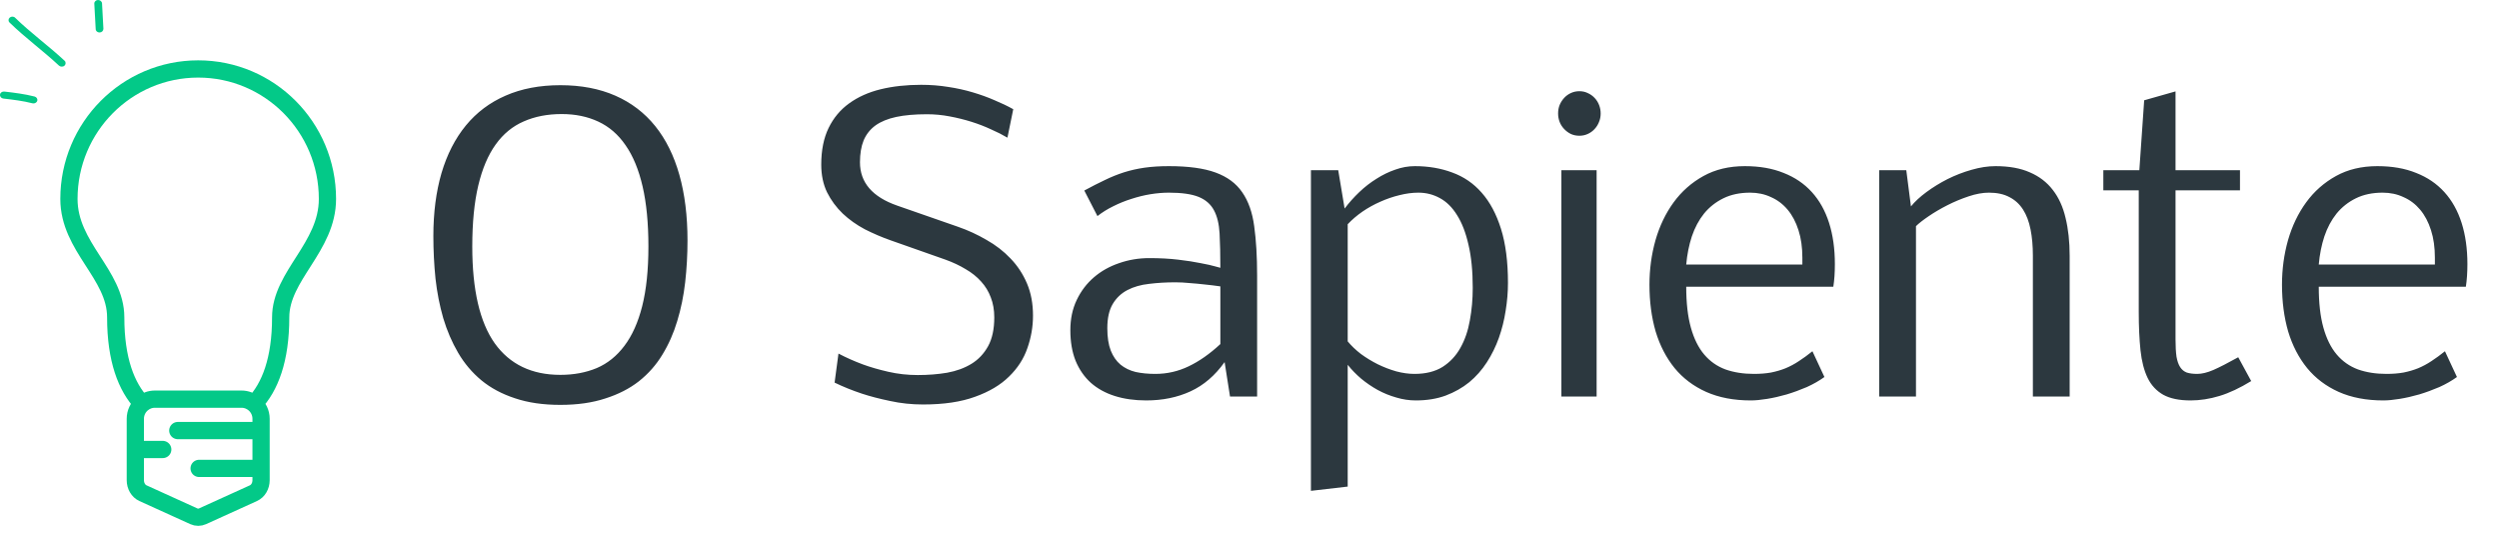
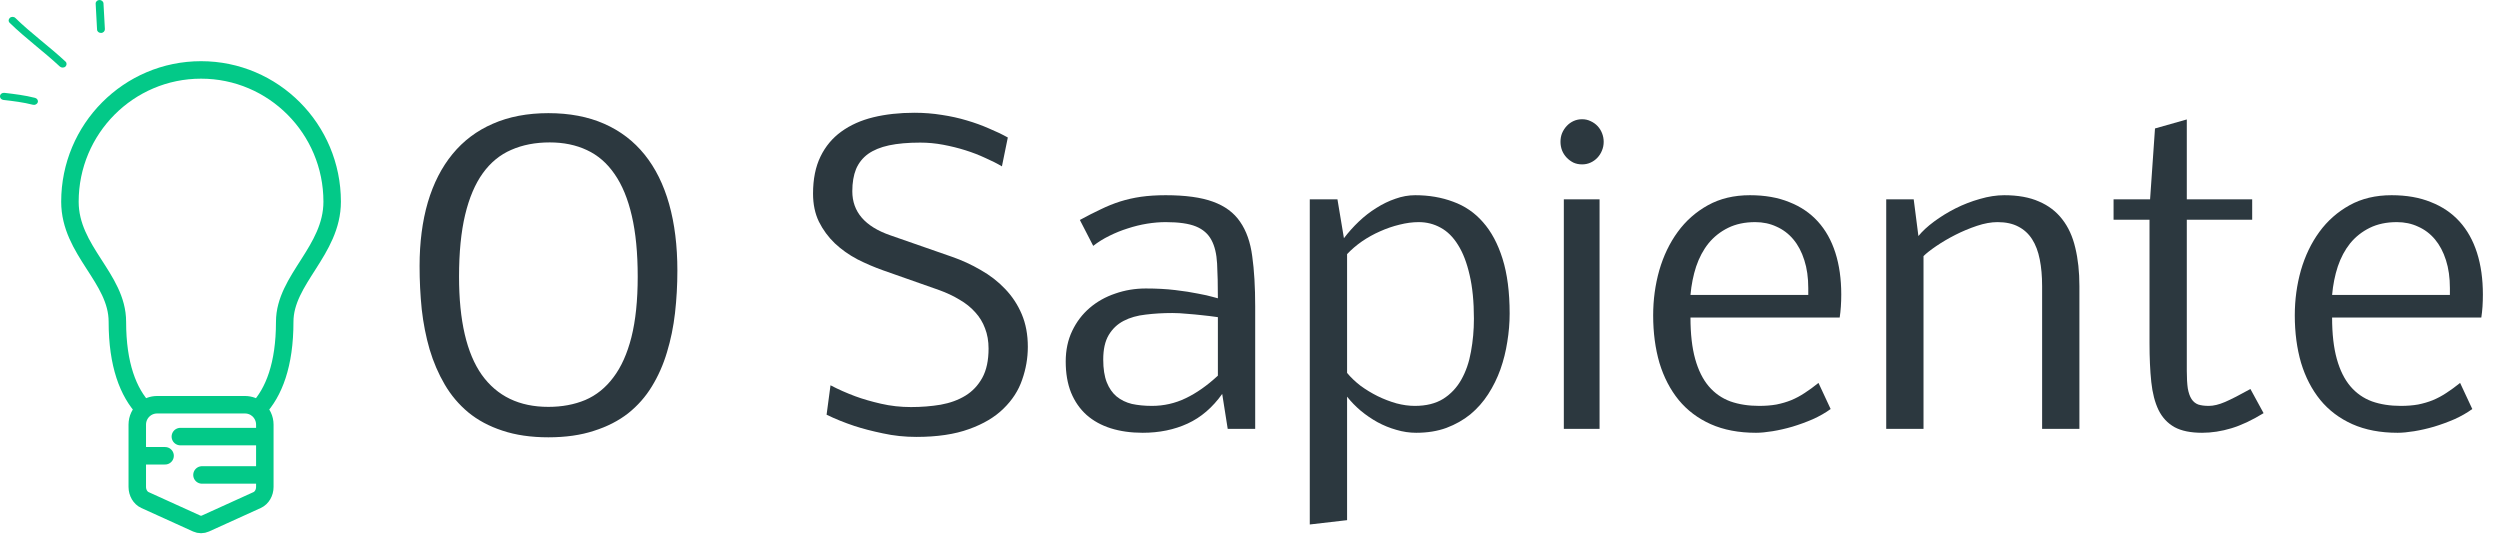
- <svg xmlns="http://www.w3.org/2000/svg" width="145" height="31" viewBox="0 0 145 31" fill="none">
+ <svg xmlns="http://www.w3.org/2000/svg" width="143" height="31" viewBox="0 0 143 31" fill="none">
  <path d="M14.747 23.42C14.55 23.252 14.294 23.151 14.015 23.151H8.985C8.706 23.151 8.45 23.252 8.253 23.42M14.747 23.42C14.992 23.629 15.148 23.941 15.148 24.29V24.973M14.747 23.42C15.668 22.45 16.286 20.86 16.286 18.406C16.286 15.988 19 14.341 19 11.537C19 7.374 15.642 4 11.5 4C7.358 4 4 7.374 4 11.537C4 14.341 6.714 15.898 6.714 18.406C6.714 20.86 7.332 22.45 8.253 23.42M8.253 23.42C8.007 23.629 7.852 23.941 7.852 24.29V26.07M15.148 24.973H10.316M15.148 24.973V27.167M7.852 26.07V27.851C7.852 28.183 8.027 28.482 8.293 28.603L11.248 29.945C11.41 30.018 11.59 30.018 11.752 29.945L14.707 28.603C14.973 28.482 15.148 28.183 15.148 27.851V27.167M7.852 26.07H9.443M15.148 27.167H11.553" stroke="#03C988" stroke-linecap="round" stroke-linejoin="round" />
  <path fill-rule="evenodd" clip-rule="evenodd" d="M2.008 5.599C1.435 5.452 0.835 5.378 0.253 5.311C0.128 5.296 0.011 5.376 0.002 5.487C-0.016 5.599 0.074 5.702 0.19 5.716C0.754 5.781 1.336 5.851 1.882 5.992C1.999 6.023 2.124 5.96 2.16 5.851C2.196 5.743 2.124 5.63 2.008 5.599Z" fill="#03C988" />
-   <path fill-rule="evenodd" clip-rule="evenodd" d="M3.744 3.519C2.822 2.66 1.784 1.912 0.879 1.03C0.799 0.947 0.656 0.943 0.566 1.02C0.477 1.097 0.468 1.226 0.557 1.309C1.461 2.193 2.5 2.944 3.422 3.805C3.511 3.885 3.655 3.887 3.744 3.808C3.825 3.729 3.834 3.599 3.744 3.519Z" fill="#03C988" />
-   <path fill-rule="evenodd" clip-rule="evenodd" d="M5.472 0.215C5.499 0.707 5.526 1.198 5.553 1.69C5.553 1.803 5.66 1.89 5.785 1.884C5.911 1.879 6 1.783 6 1.67C5.973 1.178 5.946 0.685 5.92 0.193C5.911 0.081 5.803 -0.006 5.678 0C5.561 0.006 5.463 0.103 5.472 0.215Z" fill="#03C988" />
-   <path d="M39.891 13.948C39.891 14.772 39.846 15.58 39.756 16.374C39.666 17.16 39.513 17.909 39.296 18.62C39.086 19.324 38.798 19.975 38.431 20.574C38.072 21.166 37.619 21.678 37.072 22.113C36.526 22.54 35.874 22.873 35.118 23.112C34.37 23.359 33.501 23.483 32.513 23.483C31.517 23.483 30.641 23.356 29.885 23.101C29.129 22.854 28.477 22.506 27.931 22.057C27.392 21.607 26.942 21.076 26.583 20.462C26.224 19.848 25.935 19.178 25.718 18.452C25.509 17.725 25.359 16.962 25.269 16.161C25.187 15.352 25.145 14.528 25.145 13.69C25.145 12.335 25.303 11.118 25.617 10.04C25.939 8.954 26.411 8.034 27.032 7.277C27.654 6.521 28.421 5.945 29.334 5.548C30.255 5.144 31.315 4.941 32.513 4.941C33.718 4.941 34.781 5.144 35.702 5.548C36.623 5.952 37.394 6.54 38.016 7.311C38.637 8.082 39.105 9.026 39.419 10.141C39.734 11.257 39.891 12.526 39.891 13.948ZM27.403 14.296C27.403 16.812 27.837 18.684 28.706 19.912C29.581 21.132 30.851 21.742 32.513 21.742C33.291 21.742 33.995 21.611 34.624 21.349C35.253 21.08 35.788 20.649 36.23 20.058C36.679 19.466 37.024 18.699 37.263 17.755C37.503 16.805 37.623 15.652 37.623 14.296C37.623 12.941 37.51 11.781 37.286 10.815C37.061 9.842 36.732 9.044 36.297 8.423C35.871 7.801 35.343 7.345 34.714 7.053C34.092 6.761 33.385 6.615 32.591 6.615C31.768 6.615 31.034 6.757 30.39 7.042C29.746 7.319 29.203 7.764 28.762 8.378C28.32 8.992 27.983 9.785 27.751 10.759C27.519 11.732 27.403 12.911 27.403 14.296ZM59.938 18.306C59.938 18.95 59.829 19.578 59.612 20.192C59.402 20.806 59.047 21.357 58.545 21.843C58.051 22.33 57.396 22.719 56.58 23.011C55.764 23.311 54.757 23.46 53.559 23.46C52.9 23.46 52.263 23.393 51.649 23.258C51.035 23.131 50.489 22.989 50.01 22.831C49.448 22.644 48.92 22.431 48.426 22.191L48.651 20.507C49.093 20.739 49.564 20.949 50.066 21.136C50.493 21.293 50.983 21.435 51.537 21.562C52.091 21.69 52.664 21.753 53.255 21.753C53.847 21.753 54.412 21.709 54.951 21.619C55.49 21.521 55.962 21.349 56.366 21.102C56.77 20.855 57.092 20.514 57.332 20.08C57.572 19.646 57.691 19.088 57.691 18.407C57.691 17.98 57.624 17.594 57.489 17.25C57.362 16.906 57.175 16.599 56.928 16.329C56.681 16.052 56.381 15.812 56.029 15.61C55.685 15.401 55.296 15.217 54.861 15.06L51.672 13.937C51.163 13.757 50.665 13.544 50.178 13.297C49.699 13.042 49.272 12.739 48.898 12.387C48.524 12.028 48.22 11.616 47.988 11.152C47.764 10.688 47.651 10.152 47.651 9.546C47.651 8.715 47.794 8.007 48.078 7.423C48.363 6.839 48.759 6.364 49.269 5.997C49.785 5.623 50.395 5.349 51.099 5.177C51.81 5.005 52.593 4.919 53.446 4.919C53.993 4.919 54.517 4.96 55.019 5.042C55.52 5.117 55.996 5.222 56.445 5.357C56.901 5.492 57.325 5.645 57.714 5.817C58.111 5.982 58.47 6.154 58.792 6.334L58.455 7.985C58.178 7.82 57.86 7.659 57.501 7.502C57.149 7.337 56.77 7.191 56.366 7.064C55.962 6.937 55.539 6.832 55.097 6.75C54.663 6.667 54.225 6.626 53.783 6.626C53.087 6.626 52.492 6.678 51.998 6.783C51.511 6.888 51.11 7.053 50.796 7.277C50.489 7.502 50.261 7.79 50.111 8.142C49.969 8.494 49.898 8.917 49.898 9.411C49.898 10.587 50.62 11.425 52.065 11.927L55.58 13.151C56.164 13.353 56.718 13.608 57.242 13.915C57.774 14.214 58.238 14.573 58.635 14.993C59.039 15.412 59.357 15.895 59.589 16.441C59.822 16.988 59.938 17.609 59.938 18.306ZM67.821 11.174C67.484 11.174 67.129 11.204 66.754 11.264C66.388 11.324 66.021 11.414 65.654 11.534C65.294 11.646 64.942 11.788 64.598 11.96C64.261 12.125 63.954 12.316 63.677 12.533L62.914 11.051C63.34 10.819 63.737 10.617 64.104 10.444C64.471 10.265 64.841 10.115 65.216 9.995C65.598 9.875 65.995 9.785 66.406 9.726C66.826 9.666 67.297 9.636 67.821 9.636C68.952 9.636 69.854 9.759 70.528 10.006C71.209 10.253 71.726 10.635 72.078 11.152C72.437 11.668 72.669 12.327 72.774 13.128C72.886 13.93 72.942 14.884 72.942 15.992V23H71.37L71.056 21.001C70.502 21.78 69.843 22.345 69.079 22.697C68.315 23.049 67.458 23.225 66.507 23.225C65.834 23.225 65.223 23.139 64.677 22.966C64.138 22.794 63.677 22.54 63.295 22.203C62.914 21.858 62.618 21.431 62.408 20.922C62.206 20.413 62.105 19.822 62.105 19.148C62.105 18.497 62.228 17.913 62.476 17.396C62.723 16.879 63.056 16.441 63.475 16.082C63.894 15.723 64.381 15.449 64.935 15.262C65.489 15.068 66.073 14.97 66.687 14.97C67.301 14.97 67.859 15 68.36 15.06C68.87 15.12 69.304 15.187 69.663 15.262C70.03 15.33 70.314 15.393 70.517 15.453L70.809 15.532C70.809 14.761 70.794 14.098 70.764 13.544C70.734 12.99 70.625 12.541 70.438 12.196C70.251 11.844 69.955 11.586 69.551 11.421C69.147 11.257 68.57 11.174 67.821 11.174ZM67.035 21.686C67.716 21.686 68.36 21.54 68.967 21.248C69.581 20.956 70.195 20.526 70.809 19.956V16.61C70.494 16.565 70.187 16.527 69.888 16.498C69.626 16.468 69.345 16.441 69.045 16.419C68.746 16.389 68.465 16.374 68.203 16.374C67.664 16.374 67.155 16.404 66.676 16.464C66.197 16.516 65.777 16.636 65.418 16.823C65.059 17.01 64.774 17.28 64.564 17.632C64.355 17.984 64.25 18.452 64.25 19.036C64.25 19.56 64.317 19.994 64.452 20.338C64.587 20.675 64.774 20.945 65.014 21.147C65.261 21.349 65.553 21.491 65.89 21.574C66.234 21.649 66.616 21.686 67.035 21.686ZM82.297 11.174C81.945 11.174 81.579 11.223 81.197 11.32C80.822 11.41 80.452 11.537 80.085 11.702C79.726 11.859 79.381 12.05 79.052 12.275C78.73 12.499 78.445 12.743 78.198 13.005V19.799C78.408 20.054 78.662 20.297 78.962 20.529C79.269 20.754 79.595 20.952 79.939 21.125C80.291 21.297 80.65 21.435 81.017 21.54C81.384 21.637 81.736 21.686 82.073 21.686C82.724 21.686 83.267 21.551 83.701 21.282C84.135 21.005 84.48 20.638 84.734 20.181C84.996 19.717 85.18 19.185 85.285 18.586C85.397 17.98 85.453 17.351 85.453 16.7C85.453 15.726 85.371 14.892 85.206 14.195C85.049 13.499 84.828 12.926 84.543 12.477C84.266 12.028 83.933 11.698 83.544 11.489C83.162 11.279 82.747 11.174 82.297 11.174ZM82.151 23.225C81.769 23.225 81.391 23.169 81.017 23.056C80.643 22.951 80.283 22.805 79.939 22.618C79.602 22.431 79.284 22.214 78.984 21.967C78.685 21.712 78.423 21.443 78.198 21.158V28.222L76.064 28.469V9.872H77.648L78.019 12.095C78.273 11.758 78.558 11.44 78.872 11.141C79.186 10.841 79.52 10.583 79.872 10.366C80.224 10.141 80.587 9.965 80.961 9.838C81.335 9.703 81.713 9.636 82.095 9.636C82.881 9.636 83.604 9.759 84.263 10.006C84.929 10.246 85.498 10.635 85.97 11.174C86.449 11.713 86.823 12.413 87.093 13.274C87.362 14.135 87.497 15.18 87.497 16.408C87.497 16.939 87.452 17.478 87.362 18.025C87.28 18.564 87.149 19.088 86.969 19.597C86.79 20.099 86.558 20.57 86.273 21.012C85.988 21.454 85.648 21.84 85.251 22.169C84.854 22.491 84.397 22.749 83.881 22.944C83.372 23.131 82.795 23.225 82.151 23.225ZM90.597 23V9.872H92.641V23H90.597ZM90.406 6.581C90.406 6.401 90.436 6.237 90.496 6.087C90.563 5.93 90.653 5.791 90.765 5.671C90.877 5.552 91.008 5.458 91.158 5.391C91.308 5.323 91.469 5.29 91.641 5.29C91.821 5.29 91.986 5.327 92.135 5.402C92.285 5.469 92.416 5.563 92.528 5.683C92.641 5.802 92.727 5.941 92.787 6.098C92.847 6.255 92.876 6.416 92.876 6.581C92.876 6.761 92.843 6.929 92.775 7.086C92.716 7.236 92.629 7.371 92.517 7.491C92.405 7.611 92.274 7.704 92.124 7.771C91.974 7.839 91.813 7.873 91.641 7.873C91.461 7.873 91.297 7.839 91.147 7.771C90.997 7.697 90.866 7.599 90.754 7.479C90.642 7.36 90.555 7.225 90.496 7.075C90.436 6.918 90.406 6.753 90.406 6.581ZM105.859 21.866C105.559 22.083 105.219 22.277 104.837 22.45C104.455 22.614 104.066 22.757 103.669 22.877C103.28 22.989 102.902 23.075 102.535 23.135C102.168 23.195 101.853 23.225 101.591 23.225C100.603 23.225 99.738 23.06 98.997 22.73C98.263 22.401 97.653 21.941 97.166 21.349C96.68 20.75 96.313 20.043 96.066 19.227C95.826 18.403 95.707 17.497 95.707 16.509C95.707 15.618 95.823 14.761 96.055 13.937C96.294 13.106 96.646 12.372 97.11 11.736C97.575 11.099 98.151 10.59 98.84 10.209C99.529 9.827 100.33 9.636 101.243 9.636C102.097 9.636 102.845 9.767 103.489 10.029C104.141 10.283 104.687 10.654 105.129 11.141C105.571 11.627 105.904 12.223 106.128 12.926C106.353 13.63 106.465 14.427 106.465 15.318C106.465 15.558 106.458 15.79 106.443 16.015C106.428 16.232 106.405 16.438 106.375 16.632H97.84C97.84 17.568 97.93 18.358 98.11 19.002C98.29 19.646 98.548 20.166 98.885 20.563C99.222 20.96 99.633 21.248 100.12 21.428C100.607 21.6 101.157 21.686 101.771 21.686C102.13 21.686 102.46 21.66 102.759 21.607C103.059 21.547 103.34 21.465 103.602 21.36C103.871 21.248 104.129 21.11 104.376 20.945C104.631 20.78 104.893 20.589 105.163 20.372L105.859 21.866ZM104.579 14.948C104.579 14.349 104.504 13.817 104.354 13.353C104.204 12.881 103.995 12.485 103.725 12.163C103.456 11.841 103.134 11.597 102.759 11.433C102.392 11.26 101.988 11.174 101.546 11.174C100.955 11.174 100.438 11.283 99.997 11.5C99.555 11.717 99.18 12.013 98.874 12.387C98.574 12.762 98.338 13.203 98.166 13.712C98.001 14.214 97.893 14.757 97.84 15.341H104.579V14.948ZM110.879 11.972C111.104 11.695 111.403 11.418 111.777 11.141C112.152 10.864 112.56 10.613 113.001 10.388C113.451 10.164 113.915 9.984 114.394 9.849C114.881 9.707 115.345 9.636 115.787 9.636C116.573 9.636 117.235 9.756 117.774 9.995C118.321 10.227 118.766 10.568 119.111 11.017C119.455 11.459 119.702 12.002 119.852 12.646C120.009 13.289 120.088 14.019 120.088 14.835V23H117.954V14.835C117.954 14.266 117.909 13.757 117.819 13.308C117.729 12.851 117.583 12.466 117.381 12.151C117.179 11.837 116.917 11.597 116.595 11.433C116.273 11.26 115.876 11.174 115.405 11.174C115.045 11.174 114.652 11.245 114.226 11.388C113.799 11.53 113.387 11.702 112.99 11.904C112.593 12.106 112.23 12.32 111.901 12.544C111.571 12.769 111.328 12.96 111.171 13.117V23H109.037V9.872H110.609L110.879 11.972ZM127.107 23.225C126.448 23.225 125.92 23.116 125.523 22.899C125.127 22.674 124.823 22.349 124.614 21.922C124.404 21.488 124.266 20.952 124.198 20.316C124.131 19.672 124.097 18.931 124.097 18.092V11.04H122.042V9.872H124.131L124.412 5.817L126.231 5.301V9.872H129.971V11.04H126.231V19.687C126.231 20.091 126.25 20.424 126.287 20.686C126.332 20.941 126.403 21.143 126.5 21.293C126.598 21.443 126.725 21.547 126.882 21.607C127.047 21.66 127.249 21.686 127.489 21.686C127.758 21.686 128.069 21.611 128.421 21.461C128.78 21.304 129.263 21.057 129.87 20.72L130.622 22.102C129.963 22.506 129.349 22.794 128.78 22.966C128.211 23.139 127.653 23.225 127.107 23.225ZM142.56 21.866C142.261 22.083 141.92 22.277 141.538 22.45C141.156 22.614 140.767 22.757 140.37 22.877C139.981 22.989 139.603 23.075 139.236 23.135C138.869 23.195 138.555 23.225 138.292 23.225C137.304 23.225 136.439 23.06 135.698 22.73C134.965 22.401 134.354 21.941 133.868 21.349C133.381 20.75 133.014 20.043 132.767 19.227C132.528 18.403 132.408 17.497 132.408 16.509C132.408 15.618 132.524 14.761 132.756 13.937C132.995 13.106 133.347 12.372 133.812 11.736C134.276 11.099 134.852 10.59 135.541 10.209C136.23 9.827 137.031 9.636 137.944 9.636C138.798 9.636 139.547 9.767 140.19 10.029C140.842 10.283 141.388 10.654 141.83 11.141C142.272 11.627 142.605 12.223 142.83 12.926C143.054 13.63 143.167 14.427 143.167 15.318C143.167 15.558 143.159 15.79 143.144 16.015C143.129 16.232 143.107 16.438 143.077 16.632H134.542C134.542 17.568 134.631 18.358 134.811 19.002C134.991 19.646 135.249 20.166 135.586 20.563C135.923 20.96 136.335 21.248 136.821 21.428C137.308 21.6 137.858 21.686 138.472 21.686C138.832 21.686 139.161 21.66 139.46 21.607C139.76 21.547 140.041 21.465 140.303 21.36C140.572 21.248 140.831 21.11 141.078 20.945C141.332 20.78 141.594 20.589 141.864 20.372L142.56 21.866ZM141.28 14.948C141.28 14.349 141.205 13.817 141.055 13.353C140.905 12.881 140.696 12.485 140.426 12.163C140.157 11.841 139.835 11.597 139.46 11.433C139.094 11.26 138.689 11.174 138.248 11.174C137.656 11.174 137.139 11.283 136.698 11.5C136.256 11.717 135.882 12.013 135.575 12.387C135.275 12.762 135.039 13.203 134.867 13.712C134.702 14.214 134.594 14.757 134.542 15.341H141.28V14.948Z" fill="#2C383F" />
+   <path fill-rule="evenodd" clip-rule="evenodd" d="M3.744 3.519C2.822 2.66 1.784 1.912 0.88 1.03C0.799 0.947 0.656 0.943 0.566 1.02C0.477 1.097 0.468 1.226 0.557 1.309C1.461 2.193 2.5 2.944 3.422 3.805C3.511 3.885 3.655 3.887 3.744 3.808C3.825 3.728 3.834 3.599 3.744 3.519Z" fill="#03C988" />
+   <path fill-rule="evenodd" clip-rule="evenodd" d="M5.472 0.215C5.499 0.707 5.526 1.198 5.552 1.69C5.552 1.803 5.66 1.89 5.785 1.884C5.911 1.879 6 1.783 6 1.67C5.973 1.178 5.946 0.685 5.919 0.193C5.911 0.081 5.803 -0.006 5.678 0C5.561 0.006 5.463 0.103 5.472 0.215Z" fill="#03C988" />
+   <path d="M38.746 15.479C38.746 16.303 38.701 17.111 38.611 17.905C38.521 18.691 38.367 19.44 38.15 20.151C37.941 20.855 37.653 21.506 37.286 22.105C36.926 22.697 36.473 23.209 35.927 23.644C35.38 24.07 34.729 24.404 33.973 24.643C33.224 24.89 32.355 25.014 31.367 25.014C30.371 25.014 29.495 24.886 28.739 24.632C27.983 24.385 27.332 24.037 26.785 23.587C26.246 23.138 25.797 22.607 25.438 21.993C25.078 21.379 24.79 20.709 24.573 19.982C24.363 19.256 24.213 18.492 24.123 17.691C24.041 16.883 24 16.059 24 15.221C24 13.866 24.157 12.649 24.472 11.571C24.794 10.485 25.265 9.564 25.887 8.808C26.508 8.052 27.276 7.475 28.189 7.079C29.11 6.674 30.169 6.472 31.367 6.472C32.573 6.472 33.636 6.674 34.557 7.079C35.477 7.483 36.249 8.071 36.87 8.842C37.492 9.613 37.959 10.556 38.274 11.672C38.588 12.787 38.746 14.056 38.746 15.479ZM26.257 15.827C26.257 18.343 26.692 20.215 27.56 21.442C28.436 22.663 29.705 23.273 31.367 23.273C32.146 23.273 32.85 23.142 33.478 22.88C34.107 22.61 34.643 22.18 35.084 21.588C35.534 20.997 35.878 20.23 36.118 19.286C36.357 18.335 36.477 17.182 36.477 15.827C36.477 14.472 36.365 13.312 36.14 12.346C35.916 11.372 35.586 10.575 35.152 9.954C34.725 9.332 34.197 8.875 33.568 8.584C32.947 8.291 32.239 8.146 31.446 8.146C30.622 8.146 29.889 8.288 29.245 8.572C28.601 8.849 28.058 9.295 27.616 9.909C27.174 10.523 26.838 11.316 26.605 12.29C26.373 13.263 26.257 14.442 26.257 15.827Z" fill="#2C383F" />
+   <path d="M58.792 19.836C58.792 20.48 58.683 21.109 58.466 21.723C58.257 22.337 57.901 22.887 57.399 23.374C56.905 23.861 56.25 24.25 55.434 24.542C54.618 24.841 53.611 24.991 52.413 24.991C51.754 24.991 51.118 24.924 50.504 24.789C49.89 24.662 49.343 24.52 48.864 24.362C48.303 24.175 47.775 23.962 47.281 23.722L47.505 22.038C47.947 22.27 48.419 22.479 48.92 22.666C49.347 22.824 49.838 22.966 50.392 23.093C50.946 23.221 51.518 23.284 52.11 23.284C52.701 23.284 53.267 23.239 53.806 23.149C54.345 23.052 54.816 22.88 55.221 22.633C55.625 22.386 55.947 22.045 56.187 21.611C56.426 21.177 56.546 20.619 56.546 19.938C56.546 19.511 56.478 19.125 56.344 18.781C56.217 18.436 56.029 18.129 55.782 17.86C55.535 17.583 55.236 17.343 54.884 17.141C54.539 16.931 54.15 16.748 53.716 16.591L50.526 15.468C50.017 15.288 49.519 15.075 49.033 14.828C48.553 14.573 48.127 14.27 47.752 13.918C47.378 13.559 47.075 13.147 46.843 12.683C46.618 12.218 46.506 11.683 46.506 11.077C46.506 10.246 46.648 9.538 46.933 8.954C47.217 8.37 47.614 7.895 48.123 7.528C48.64 7.153 49.25 6.88 49.954 6.708C50.665 6.536 51.447 6.45 52.301 6.45C52.847 6.45 53.371 6.491 53.873 6.573C54.375 6.648 54.85 6.753 55.299 6.888C55.756 7.022 56.179 7.176 56.568 7.348C56.965 7.513 57.325 7.685 57.647 7.865L57.31 9.516C57.033 9.351 56.714 9.19 56.355 9.033C56.003 8.868 55.625 8.722 55.221 8.595C54.816 8.467 54.393 8.363 53.952 8.28C53.517 8.198 53.079 8.157 52.638 8.157C51.941 8.157 51.346 8.209 50.852 8.314C50.365 8.419 49.965 8.584 49.65 8.808C49.343 9.033 49.115 9.321 48.965 9.673C48.823 10.025 48.752 10.448 48.752 10.942C48.752 12.117 49.474 12.956 50.919 13.457L54.435 14.682C55.019 14.884 55.573 15.138 56.097 15.445C56.628 15.745 57.092 16.104 57.489 16.523C57.894 16.943 58.212 17.426 58.444 17.972C58.676 18.519 58.792 19.14 58.792 19.836Z" fill="#2C383F" />
+   <path d="M66.676 12.705C66.339 12.705 65.983 12.735 65.609 12.795C65.242 12.855 64.875 12.945 64.508 13.065C64.149 13.177 63.797 13.319 63.453 13.491C63.116 13.656 62.809 13.847 62.532 14.064L61.768 12.582C62.195 12.349 62.592 12.147 62.959 11.975C63.325 11.795 63.696 11.646 64.07 11.526C64.452 11.406 64.849 11.316 65.261 11.256C65.68 11.197 66.152 11.166 66.676 11.166C67.806 11.166 68.709 11.29 69.382 11.537C70.064 11.784 70.58 12.166 70.932 12.683C71.291 13.199 71.524 13.858 71.628 14.659C71.741 15.46 71.797 16.415 71.797 17.523V24.531H70.225L69.91 22.532C69.356 23.31 68.697 23.876 67.934 24.227C67.17 24.579 66.313 24.755 65.362 24.755C64.688 24.755 64.078 24.669 63.531 24.497C62.992 24.325 62.532 24.07 62.15 23.733C61.768 23.389 61.472 22.962 61.263 22.453C61.06 21.944 60.959 21.352 60.959 20.679C60.959 20.027 61.083 19.443 61.33 18.927C61.577 18.41 61.91 17.972 62.33 17.613C62.749 17.253 63.236 16.98 63.79 16.793C64.344 16.598 64.928 16.501 65.541 16.501C66.155 16.501 66.713 16.531 67.215 16.591C67.724 16.651 68.158 16.718 68.518 16.793C68.884 16.86 69.169 16.924 69.371 16.984L69.663 17.062C69.663 16.291 69.648 15.629 69.618 15.075C69.588 14.521 69.48 14.072 69.293 13.727C69.105 13.375 68.81 13.117 68.405 12.952C68.001 12.787 67.424 12.705 66.676 12.705ZM65.89 23.217C66.571 23.217 67.215 23.071 67.821 22.779C68.435 22.487 69.049 22.056 69.663 21.487V18.141C69.349 18.096 69.042 18.058 68.742 18.028C68.48 17.998 68.199 17.972 67.9 17.95C67.6 17.92 67.32 17.905 67.058 17.905C66.519 17.905 66.009 17.935 65.53 17.995C65.051 18.047 64.632 18.167 64.272 18.354C63.913 18.541 63.629 18.811 63.419 19.163C63.209 19.515 63.105 19.982 63.105 20.566C63.105 21.09 63.172 21.525 63.307 21.869C63.441 22.206 63.629 22.476 63.868 22.678C64.115 22.88 64.407 23.022 64.744 23.105C65.088 23.179 65.47 23.217 65.89 23.217Z" fill="#2C383F" />
+   <path d="M81.152 12.705C80.8 12.705 80.433 12.754 80.051 12.851C79.677 12.941 79.306 13.068 78.939 13.233C78.58 13.39 78.236 13.581 77.906 13.806C77.584 14.03 77.3 14.274 77.053 14.536V21.33C77.262 21.585 77.517 21.828 77.816 22.06C78.123 22.285 78.449 22.483 78.793 22.655C79.145 22.828 79.505 22.966 79.872 23.071C80.238 23.168 80.59 23.217 80.927 23.217C81.579 23.217 82.121 23.082 82.556 22.812C82.99 22.535 83.334 22.169 83.589 21.712C83.851 21.248 84.034 20.716 84.139 20.117C84.251 19.511 84.308 18.882 84.308 18.23C84.308 17.257 84.225 16.422 84.061 15.726C83.903 15.03 83.683 14.457 83.398 14.008C83.121 13.559 82.788 13.229 82.398 13.02C82.017 12.81 81.601 12.705 81.152 12.705ZM81.006 24.755C80.624 24.755 80.246 24.699 79.872 24.587C79.497 24.482 79.138 24.336 78.793 24.149C78.457 23.962 78.138 23.745 77.839 23.498C77.539 23.243 77.277 22.974 77.053 22.689V29.753L74.919 30V11.402H76.502L76.873 13.626C77.128 13.289 77.412 12.971 77.727 12.671C78.041 12.372 78.374 12.114 78.726 11.896C79.078 11.672 79.441 11.496 79.815 11.369C80.19 11.234 80.568 11.166 80.95 11.166C81.736 11.166 82.458 11.29 83.117 11.537C83.784 11.777 84.353 12.166 84.824 12.705C85.303 13.244 85.678 13.944 85.947 14.805C86.217 15.666 86.352 16.711 86.352 17.939C86.352 18.47 86.307 19.009 86.217 19.556C86.134 20.095 86.003 20.619 85.824 21.128C85.644 21.63 85.412 22.101 85.127 22.543C84.843 22.985 84.502 23.37 84.106 23.7C83.709 24.022 83.252 24.28 82.735 24.475C82.226 24.662 81.65 24.755 81.006 24.755Z" fill="#2C383F" />
+   <path d="M89.451 24.531V11.402H91.495V24.531H89.451ZM89.26 8.112C89.26 7.932 89.29 7.767 89.35 7.618C89.418 7.46 89.507 7.322 89.62 7.202C89.732 7.082 89.863 6.989 90.013 6.921C90.162 6.854 90.323 6.82 90.496 6.82C90.675 6.82 90.84 6.858 90.99 6.933C91.139 7 91.27 7.094 91.383 7.213C91.495 7.333 91.581 7.472 91.641 7.629C91.701 7.786 91.731 7.947 91.731 8.112C91.731 8.291 91.697 8.46 91.63 8.617C91.57 8.767 91.484 8.902 91.372 9.021C91.259 9.141 91.128 9.235 90.978 9.302C90.829 9.37 90.668 9.403 90.496 9.403C90.316 9.403 90.151 9.37 90.001 9.302C89.852 9.227 89.721 9.13 89.608 9.01C89.496 8.89 89.41 8.756 89.35 8.606C89.29 8.449 89.26 8.284 89.26 8.112Z" fill="#2C383F" />
+   <path d="M104.713 23.396C104.414 23.614 104.073 23.808 103.691 23.98C103.31 24.145 102.92 24.287 102.523 24.407C102.134 24.52 101.756 24.606 101.389 24.666C101.022 24.725 100.708 24.755 100.446 24.755C99.457 24.755 98.593 24.591 97.852 24.261C97.118 23.932 96.508 23.471 96.021 22.88C95.534 22.281 95.168 21.573 94.92 20.757C94.681 19.934 94.561 19.028 94.561 18.04C94.561 17.149 94.677 16.291 94.909 15.468C95.149 14.637 95.501 13.903 95.965 13.267C96.429 12.63 97.005 12.121 97.694 11.739C98.383 11.357 99.184 11.166 100.098 11.166C100.951 11.166 101.7 11.297 102.344 11.56C102.995 11.814 103.542 12.185 103.983 12.671C104.425 13.158 104.758 13.753 104.983 14.457C105.208 15.161 105.32 15.958 105.32 16.849C105.32 17.089 105.312 17.321 105.297 17.545C105.282 17.762 105.26 17.968 105.23 18.163H96.695C96.695 19.099 96.785 19.889 96.964 20.533C97.144 21.177 97.402 21.697 97.739 22.094C98.076 22.491 98.488 22.779 98.975 22.959C99.461 23.131 100.012 23.217 100.625 23.217C100.985 23.217 101.314 23.191 101.614 23.138C101.913 23.078 102.194 22.996 102.456 22.891C102.726 22.779 102.984 22.64 103.231 22.476C103.486 22.311 103.748 22.12 104.017 21.903L104.713 23.396ZM103.433 16.479C103.433 15.88 103.358 15.348 103.208 14.884C103.059 14.412 102.849 14.015 102.58 13.693C102.31 13.371 101.988 13.128 101.614 12.963C101.247 12.791 100.843 12.705 100.401 12.705C99.809 12.705 99.293 12.814 98.851 13.031C98.409 13.248 98.035 13.544 97.728 13.918C97.428 14.292 97.193 14.734 97.02 15.243C96.856 15.745 96.747 16.288 96.695 16.872H103.433V16.479Z" fill="#2C383F" />
+   <path d="M109.733 13.502C109.958 13.225 110.257 12.948 110.632 12.671C111.006 12.394 111.414 12.144 111.856 11.919C112.305 11.694 112.769 11.515 113.249 11.38C113.735 11.238 114.199 11.166 114.641 11.166C115.427 11.166 116.09 11.286 116.629 11.526C117.175 11.758 117.621 12.099 117.965 12.548C118.31 12.99 118.557 13.532 118.707 14.176C118.864 14.82 118.942 15.55 118.942 16.366V24.531H116.809V16.366C116.809 15.797 116.764 15.288 116.674 14.839C116.584 14.382 116.438 13.997 116.236 13.682C116.034 13.368 115.772 13.128 115.45 12.963C115.128 12.791 114.731 12.705 114.259 12.705C113.9 12.705 113.507 12.776 113.08 12.918C112.653 13.061 112.242 13.233 111.845 13.435C111.448 13.637 111.085 13.851 110.755 14.075C110.426 14.3 110.183 14.491 110.025 14.648V24.531H107.892V11.402H109.464L109.733 13.502Z" fill="#2C383F" />
+   <path d="M125.961 24.755C125.303 24.755 124.775 24.647 124.378 24.43C123.981 24.205 123.678 23.879 123.468 23.453C123.259 23.018 123.12 22.483 123.053 21.847C122.985 21.203 122.952 20.462 122.952 19.623V12.57H120.896V11.402H122.985L123.266 7.348L125.085 6.832V11.402H128.825V12.57H125.085V21.218C125.085 21.622 125.104 21.955 125.142 22.217C125.187 22.472 125.258 22.674 125.355 22.824C125.452 22.974 125.58 23.078 125.737 23.138C125.902 23.191 126.104 23.217 126.343 23.217C126.613 23.217 126.924 23.142 127.275 22.992C127.635 22.835 128.118 22.588 128.724 22.251L129.477 23.632C128.818 24.037 128.204 24.325 127.635 24.497C127.066 24.669 126.508 24.755 125.961 24.755Z" fill="#2C383F" />
+   <path d="M141.415 23.396C141.115 23.614 140.774 23.808 140.393 23.98C140.011 24.145 139.621 24.287 139.225 24.407C138.835 24.52 138.457 24.606 138.09 24.666C137.723 24.725 137.409 24.755 137.147 24.755C136.159 24.755 135.294 24.591 134.553 24.261C133.819 23.932 133.209 23.471 132.722 22.88C132.236 22.281 131.869 21.573 131.622 20.757C131.382 19.934 131.262 19.028 131.262 18.04C131.262 17.149 131.378 16.291 131.61 15.468C131.85 14.637 132.202 13.903 132.666 13.267C133.13 12.63 133.707 12.121 134.396 11.739C135.084 11.357 135.885 11.166 136.799 11.166C137.652 11.166 138.401 11.297 139.045 11.56C139.696 11.814 140.243 12.185 140.685 12.671C141.126 13.158 141.459 13.753 141.684 14.457C141.909 15.161 142.021 15.958 142.021 16.849C142.021 17.089 142.014 17.321 141.999 17.545C141.984 17.762 141.961 17.968 141.931 18.163H133.396C133.396 19.099 133.486 19.889 133.666 20.533C133.845 21.177 134.104 21.697 134.44 22.094C134.777 22.491 135.189 22.779 135.676 22.959C136.162 23.131 136.713 23.217 137.327 23.217C137.686 23.217 138.015 23.191 138.315 23.138C138.614 23.078 138.895 22.996 139.157 22.891C139.427 22.779 139.685 22.64 139.932 22.476C140.187 22.311 140.449 22.12 140.718 21.903L141.415 23.396ZM140.134 16.479C140.134 15.88 140.059 15.348 139.91 14.884C139.76 14.412 139.55 14.015 139.281 13.693C139.011 13.371 138.689 13.128 138.315 12.963C137.948 12.791 137.544 12.705 137.102 12.705C136.511 12.705 135.994 12.814 135.552 13.031C135.111 13.248 134.736 13.544 134.429 13.918C134.13 14.292 133.894 14.734 133.722 15.243C133.557 15.745 133.448 16.288 133.396 16.872H140.134V16.479Z" fill="#2C383F" />
</svg>
